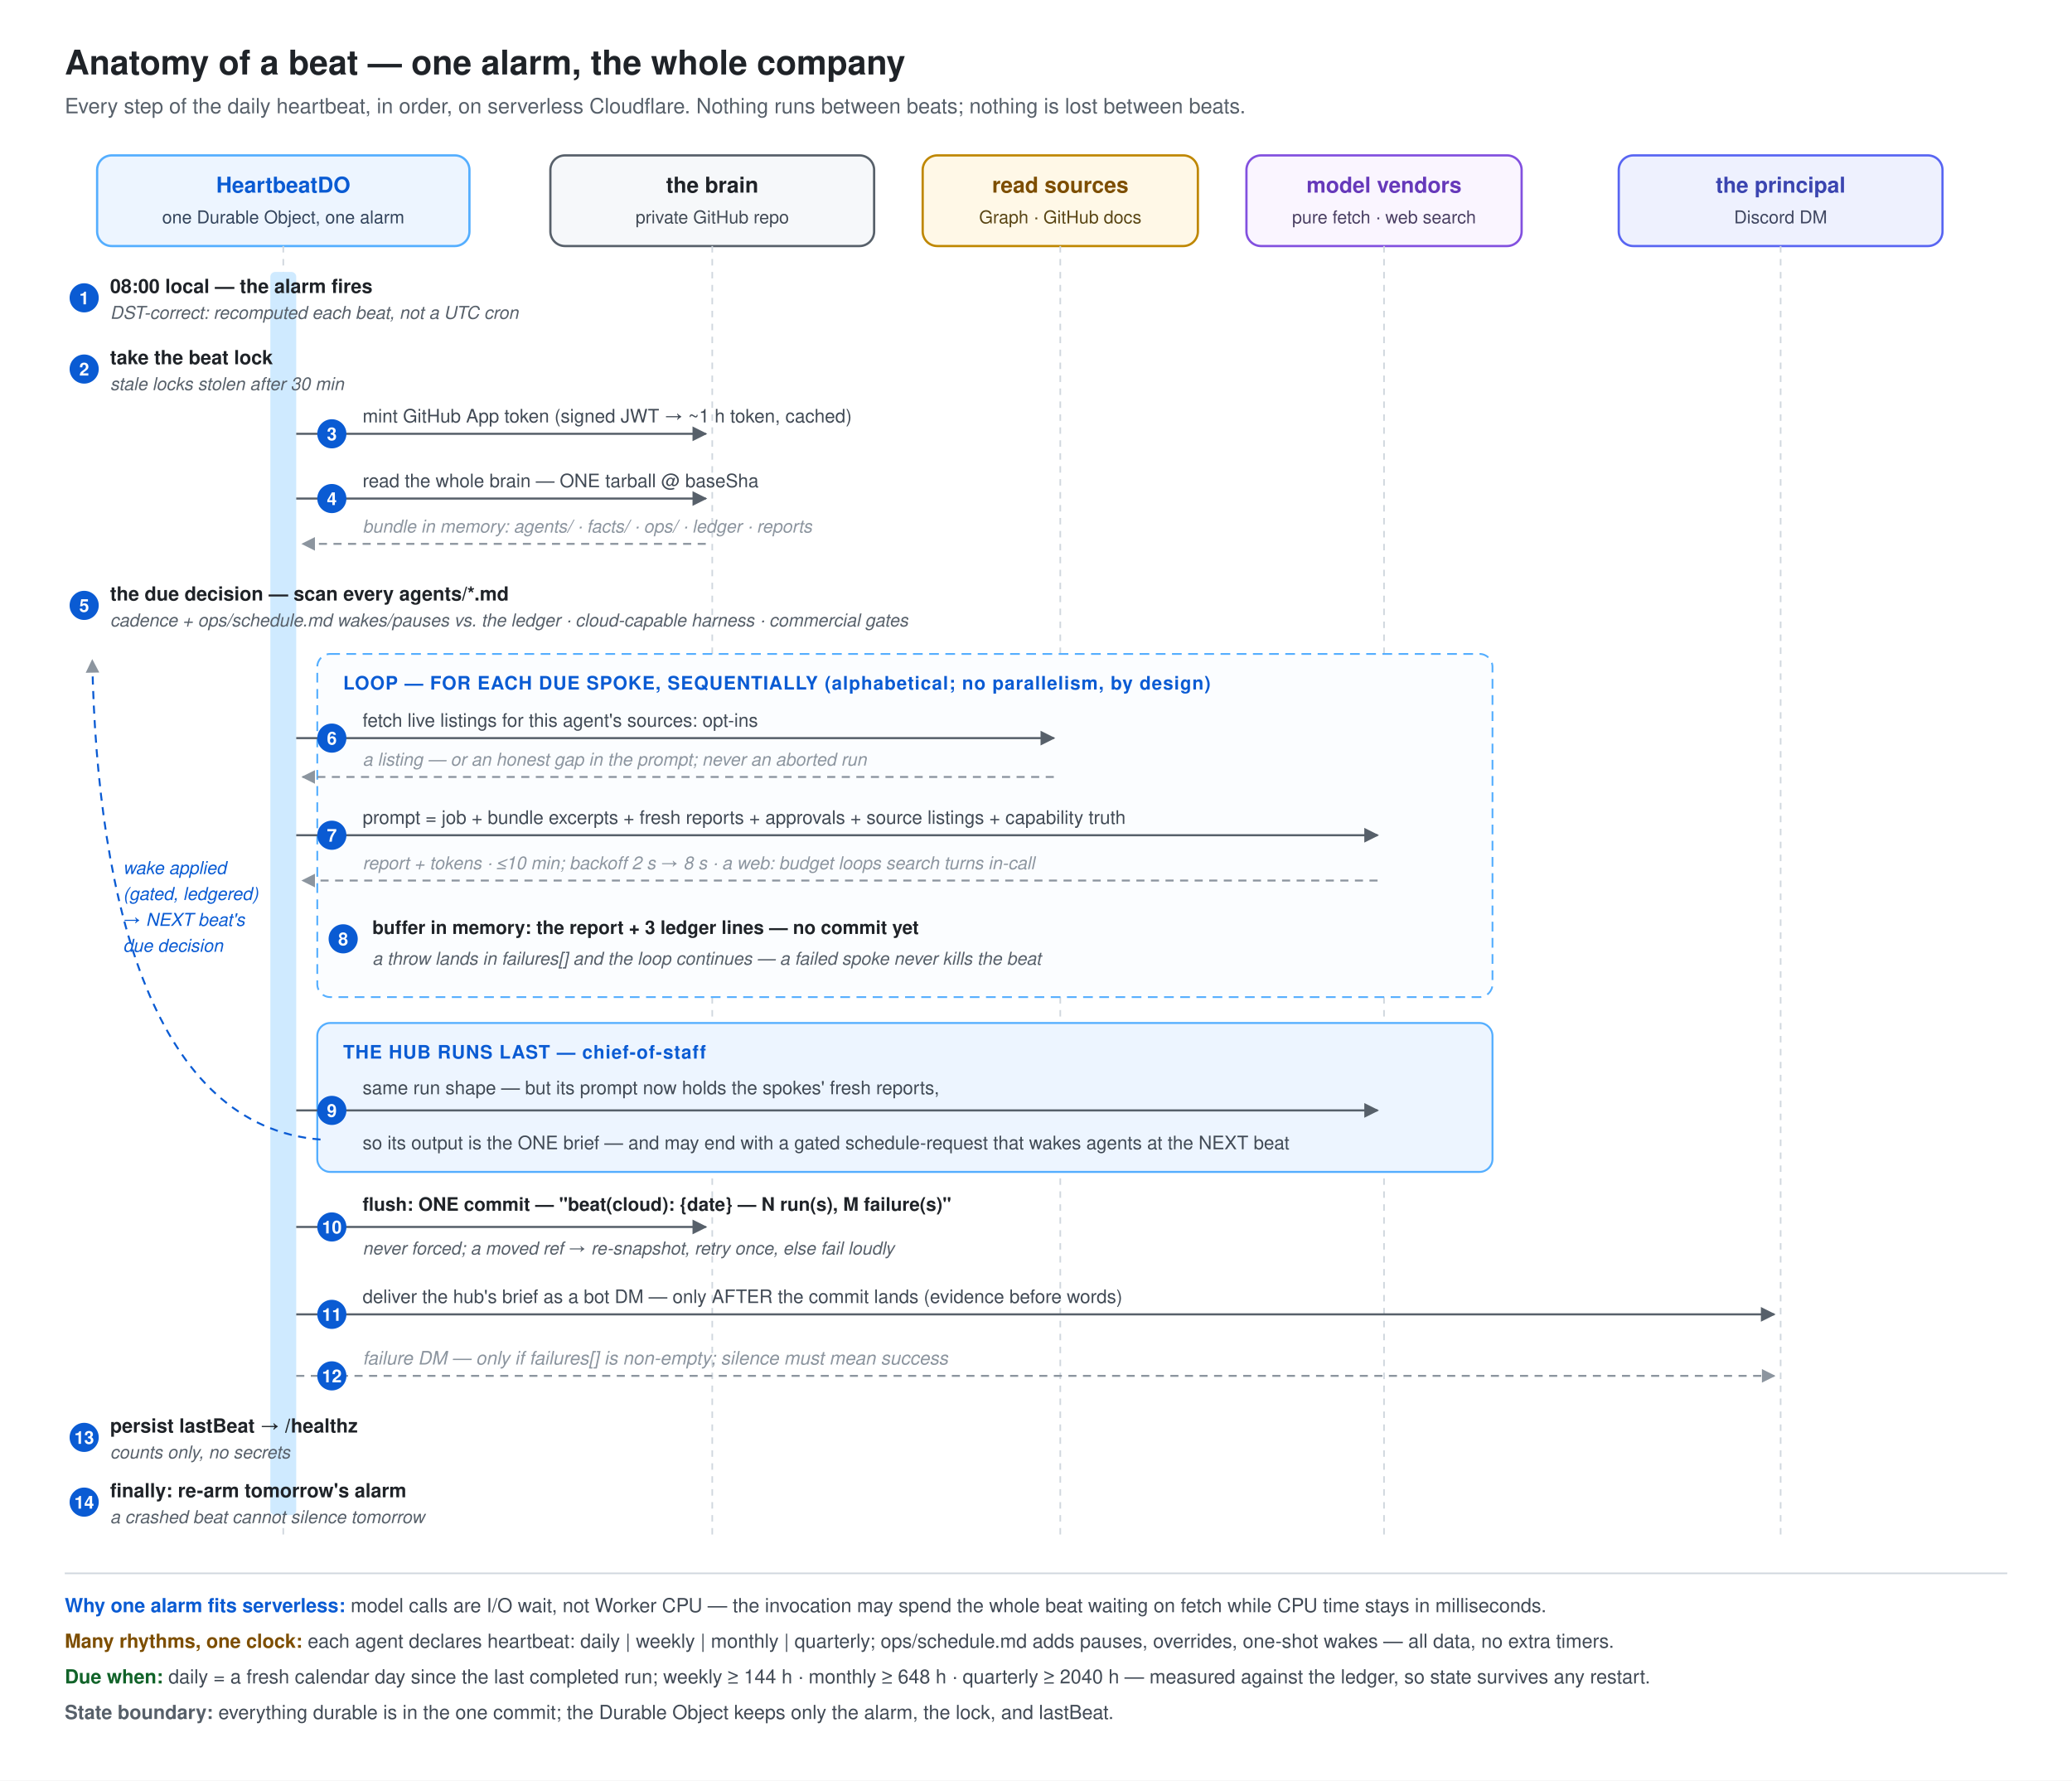
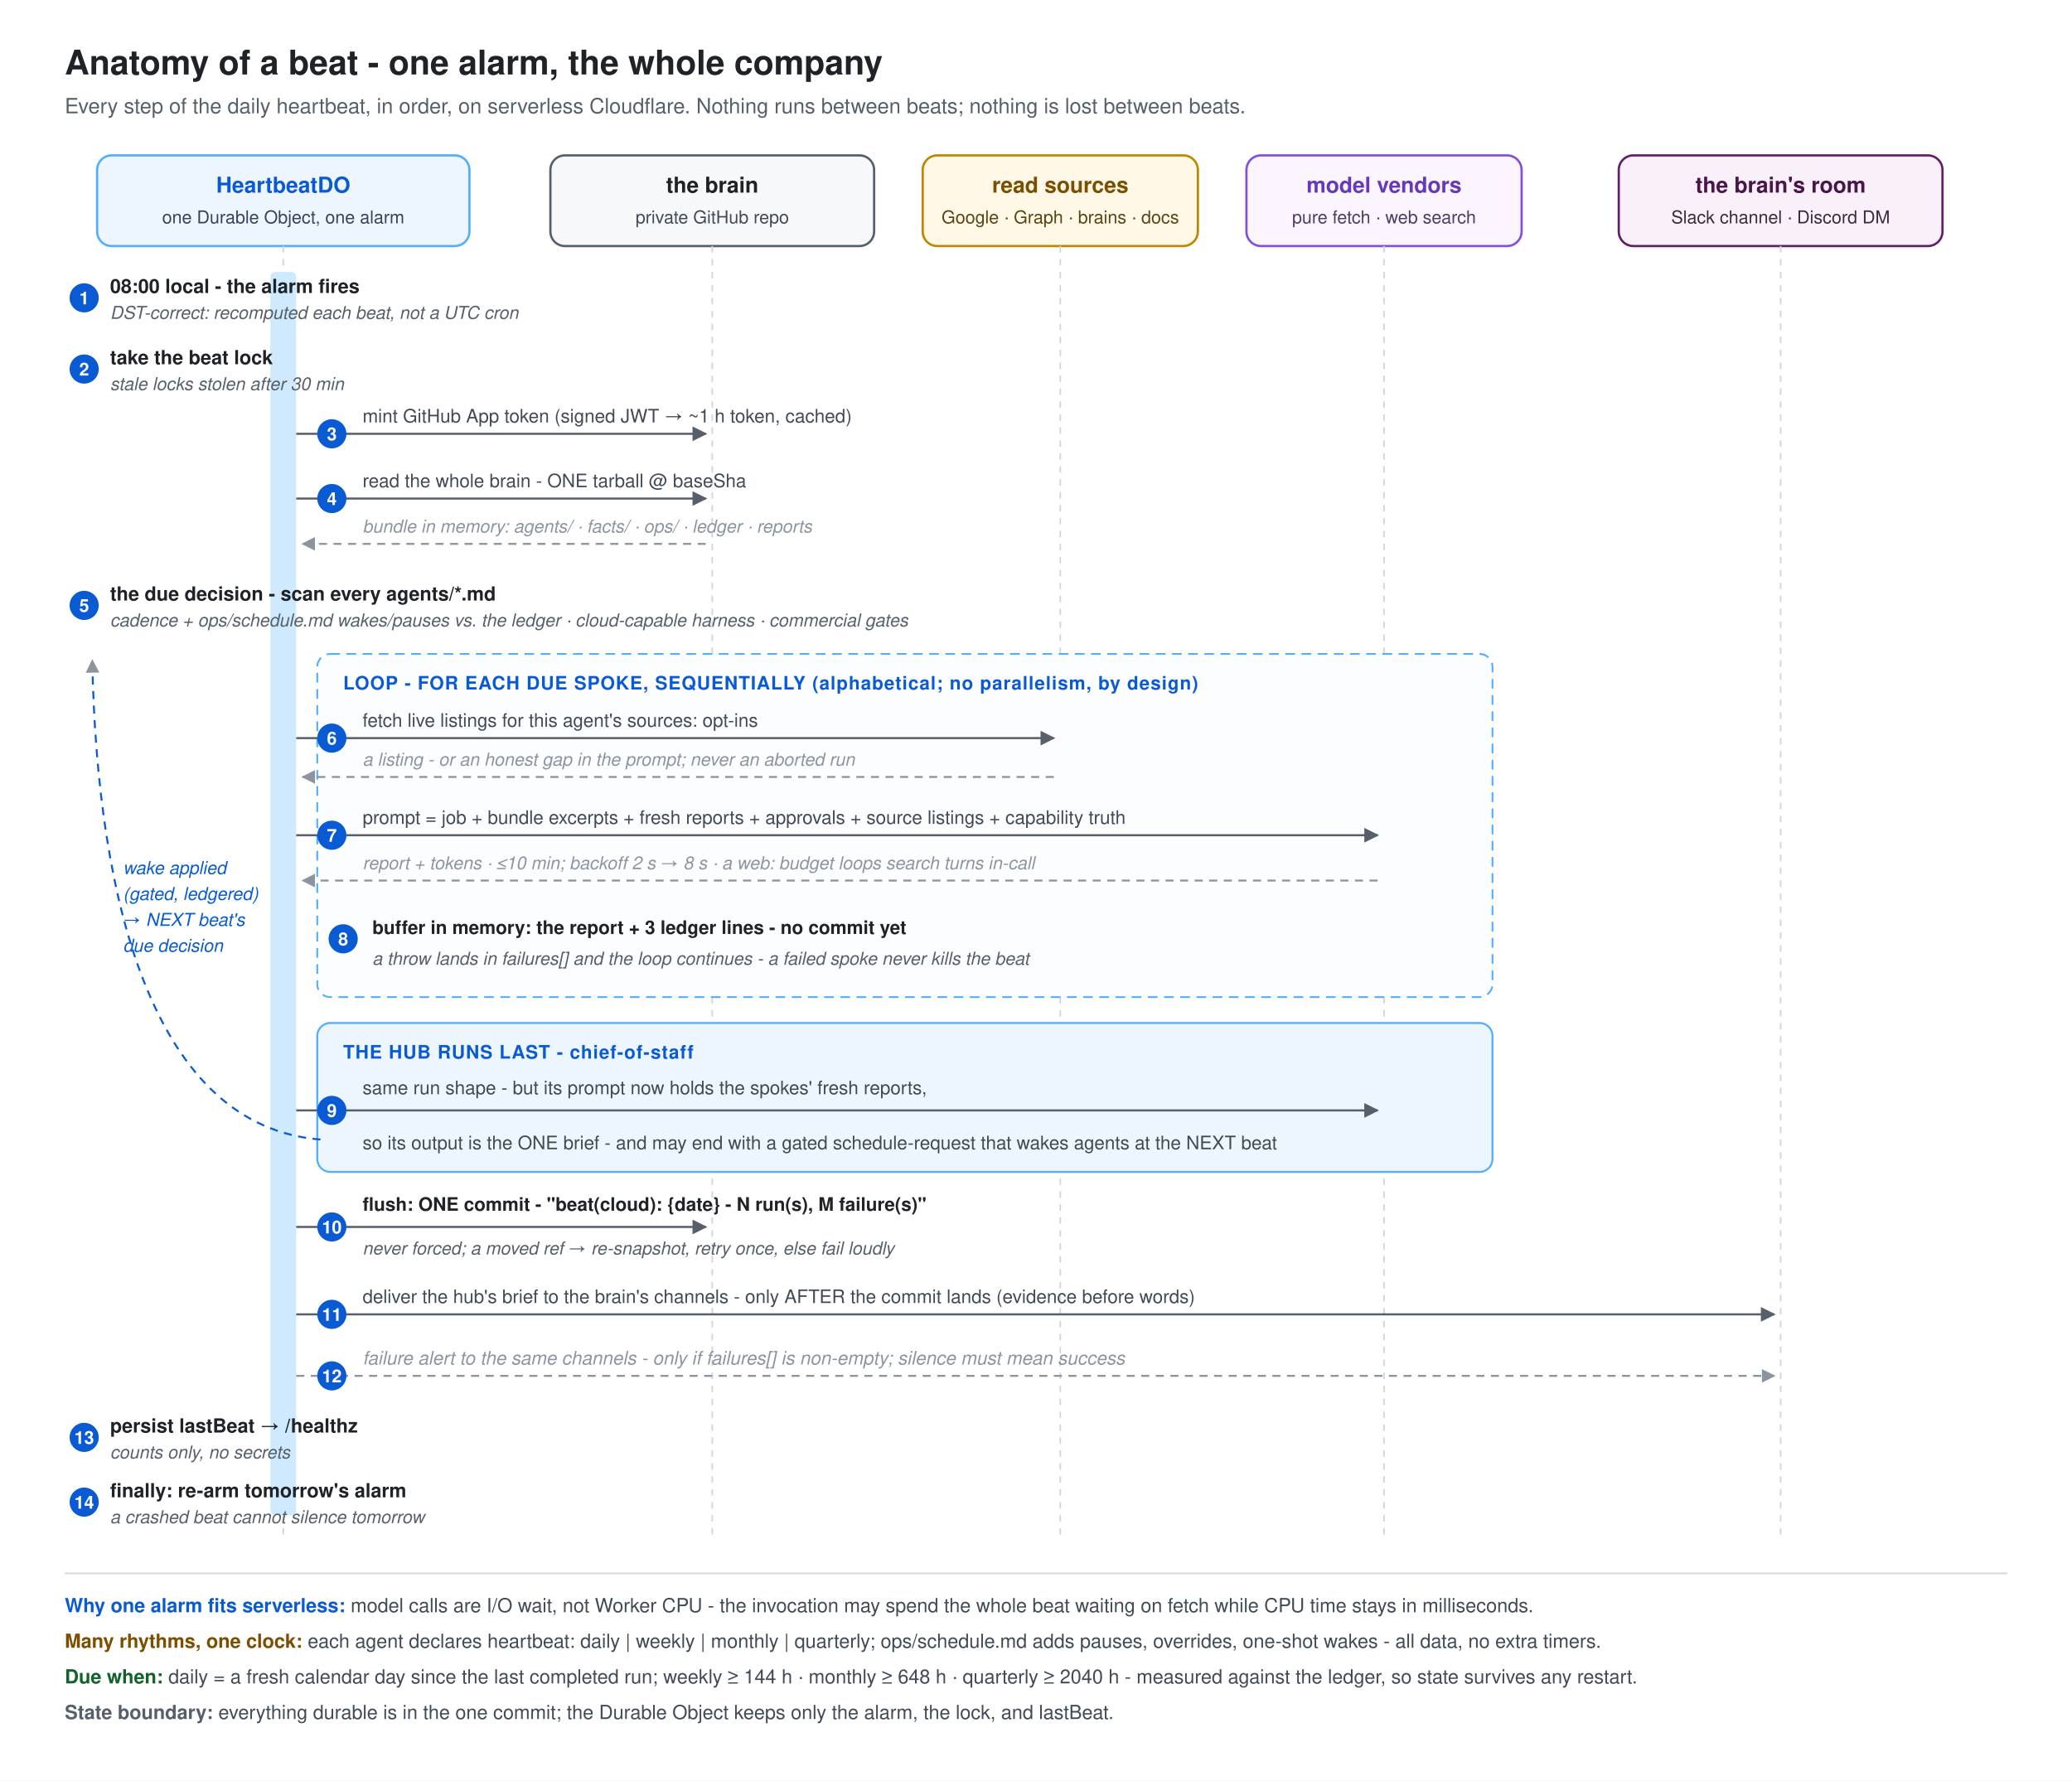
<svg xmlns="http://www.w3.org/2000/svg" viewBox="0 0 1280 1100" font-family="ui-sans-serif, -apple-system, 'Segoe UI', Helvetica, Arial, sans-serif">
  <defs>
    <marker id="hs-ar" viewBox="0 0 10 10" refX="9" refY="5" markerWidth="7" markerHeight="7" orient="auto-start-reverse">
      <path d="M 0 0 L 10 5 L 0 10 z" fill="#57606a" />
    </marker>
    <marker id="hs-ar-d" viewBox="0 0 10 10" refX="9" refY="5" markerWidth="7" markerHeight="7" orient="auto-start-reverse">
      <path d="M 0 0 L 10 5 L 0 10 z" fill="#8c959f" />
    </marker>
  </defs>
  <rect x="0" y="0" width="1280" height="1100" fill="#ffffff" />
-   <text x="40" y="46" font-size="21" font-weight="700" fill="#1f2328">Anatomy of a beat — one alarm, the whole company</text>
+   <text x="40" y="46" font-size="21" font-weight="700" fill="#1f2328">Anatomy of a beat - one alarm, the whole company</text>
  <text x="40" y="70" font-size="13" fill="#57606a">Every step of the daily heartbeat, in order, on serverless Cloudflare. Nothing runs between beats; nothing is lost between beats.</text>
  <rect x="60" y="96" width="230" height="56" rx="9" fill="#edf5ff" stroke="#54aeff" stroke-width="1.4" />
  <text x="175" y="119" font-size="13.5" font-weight="700" fill="#0a5bd3" text-anchor="middle">HeartbeatDO</text>
  <text x="175" y="138" font-size="11" fill="#33445c" text-anchor="middle">one Durable Object, one alarm</text>
  <rect x="340" y="96" width="200" height="56" rx="9" fill="#f6f8fa" stroke="#57606a" stroke-width="1.4" />
  <text x="440" y="119" font-size="13.5" font-weight="700" fill="#1f2328" text-anchor="middle">the brain</text>
  <text x="440" y="138" font-size="11" fill="#414a55" text-anchor="middle">private GitHub repo</text>
  <rect x="570" y="96" width="170" height="56" rx="9" fill="#fff8e7" stroke="#bf8700" stroke-width="1.4" />
  <text x="655" y="119" font-size="13.5" font-weight="700" fill="#7d4e00" text-anchor="middle">read sources</text>
-   <text x="655" y="138" font-size="11" fill="#594514" text-anchor="middle">Graph · GitHub docs</text>
+   <text x="655" y="138" font-size="11" fill="#594514" text-anchor="middle">Google · Graph · brains · docs</text>
  <rect x="770" y="96" width="170" height="56" rx="9" fill="#faf5ff" stroke="#8250df" stroke-width="1.4" />
  <text x="855" y="119" font-size="13.5" font-weight="700" fill="#6639ba" text-anchor="middle">model vendors</text>
  <text x="855" y="138" font-size="11" fill="#4a3f63" text-anchor="middle">pure fetch · web search</text>
-   <rect x="1000" y="96" width="200" height="56" rx="9" fill="#eef1fe" stroke="#5865f2" stroke-width="1.4" />
-   <text x="1100" y="119" font-size="13.5" font-weight="700" fill="#3b45b0" text-anchor="middle">the principal</text>
-   <text x="1100" y="138" font-size="11" fill="#3f4660" text-anchor="middle">Discord DM</text>
+   <rect x="1000" y="96" width="200" height="56" rx="9" fill="#f9f0f9" stroke="#611f69" stroke-width="1.4" />
+   <text x="1100" y="119" font-size="13.5" font-weight="700" fill="#4a154b" text-anchor="middle">the brain's room</text>
+   <text x="1100" y="138" font-size="11" fill="#3d2a3e" text-anchor="middle">Slack channel · Discord DM</text>
  <line x1="175" y1="152" x2="175" y2="948" stroke="#d0d7de" stroke-dasharray="4 4" />
  <line x1="440" y1="152" x2="440" y2="948" stroke="#d0d7de" stroke-dasharray="4 4" />
  <line x1="655" y1="152" x2="655" y2="948" stroke="#d0d7de" stroke-dasharray="4 4" />
  <line x1="855" y1="152" x2="855" y2="948" stroke="#d0d7de" stroke-dasharray="4 4" />
  <line x1="1100" y1="152" x2="1100" y2="948" stroke="#d0d7de" stroke-dasharray="4 4" />
  <rect x="196" y="404" width="726" height="212" rx="8" fill="#fbfdff" stroke="#54aeff" stroke-width="1.1" stroke-dasharray="6 4" />
-   <text x="212" y="426" font-size="11.5" font-weight="700" fill="#0a5bd3" letter-spacing="0.5">LOOP — FOR EACH DUE SPOKE, SEQUENTIALLY (alphabetical; no parallelism, by design)</text>
+   <text x="212" y="426" font-size="11.5" font-weight="700" fill="#0a5bd3" letter-spacing="0.5">LOOP - FOR EACH DUE SPOKE, SEQUENTIALLY (alphabetical; no parallelism, by design)</text>
  <rect x="196" y="632" width="726" height="92" rx="8" fill="#edf5ff" stroke="#54aeff" stroke-width="1.2" />
-   <text x="212" y="654" font-size="11.5" font-weight="700" fill="#0a5bd3" letter-spacing="0.5">THE HUB RUNS LAST — chief-of-staff</text>
+   <text x="212" y="654" font-size="11.5" font-weight="700" fill="#0a5bd3" letter-spacing="0.5">THE HUB RUNS LAST - chief-of-staff</text>
  <rect x="167" y="168" width="16" height="768" rx="3" fill="#cfeaff" />
  <circle cx="52" cy="184" r="9" fill="#0a5bd3" />
  <text x="52" y="188" font-size="11" fill="#ffffff" text-anchor="middle" font-weight="700">1</text>
-   <text x="68" y="181" font-size="12" font-weight="600" fill="#1f2328">08:00 local — the alarm fires</text>
+   <text x="68" y="181" font-size="12" font-weight="600" fill="#1f2328">08:00 local - the alarm fires</text>
  <text x="68" y="197" font-size="11" fill="#57606a" font-style="italic">DST-correct: recomputed each beat, not a UTC cron</text>
  <circle cx="52" cy="228" r="9" fill="#0a5bd3" />
  <text x="52" y="232" font-size="11" fill="#ffffff" text-anchor="middle" font-weight="700">2</text>
  <text x="68" y="225" font-size="12" font-weight="600" fill="#1f2328">take the beat lock</text>
  <text x="68" y="241" font-size="11" fill="#57606a" font-style="italic">stale locks stolen after 30 min</text>
  <path d="M 183 268 L 436 268" stroke="#57606a" stroke-width="1.3" fill="none" marker-end="url(#hs-ar)" />
  <circle cx="205" cy="268" r="9" fill="#0a5bd3" />
  <text x="205" y="272" font-size="11" fill="#ffffff" text-anchor="middle" font-weight="700">3</text>
  <text x="224" y="261" font-size="11.5" fill="#414a55">mint GitHub App token (signed JWT → ~1 h token, cached)</text>
  <path d="M 183 308 L 436 308" stroke="#57606a" stroke-width="1.3" fill="none" marker-end="url(#hs-ar)" />
  <circle cx="205" cy="308" r="9" fill="#0a5bd3" />
  <text x="205" y="312" font-size="11" fill="#ffffff" text-anchor="middle" font-weight="700">4</text>
-   <text x="224" y="301" font-size="11.5" fill="#414a55">read the whole brain — ONE tarball @ baseSha</text>
+   <text x="224" y="301" font-size="11.5" fill="#414a55">read the whole brain - ONE tarball @ baseSha</text>
  <path d="M 436 336 L 187 336" stroke="#8c959f" stroke-width="1.2" fill="none" stroke-dasharray="5 4" marker-end="url(#hs-ar-d)" />
  <text x="224" y="329" font-size="11" fill="#8c959f" font-style="italic">bundle in memory: agents/ · facts/ · ops/ · ledger · reports</text>
  <circle cx="52" cy="374" r="9" fill="#0a5bd3" />
  <text x="52" y="378" font-size="11" fill="#ffffff" text-anchor="middle" font-weight="700">5</text>
-   <text x="68" y="371" font-size="12" font-weight="600" fill="#1f2328">the due decision — scan every agents/*.md</text>
+   <text x="68" y="371" font-size="12" font-weight="600" fill="#1f2328">the due decision - scan every agents/*.md</text>
  <text x="68" y="387" font-size="11" fill="#57606a" font-style="italic">cadence + ops/schedule.md wakes/pauses vs. the ledger · cloud-capable harness · commercial gates</text>
  <path d="M 183 456 L 651 456" stroke="#57606a" stroke-width="1.3" fill="none" marker-end="url(#hs-ar)" />
  <circle cx="205" cy="456" r="9" fill="#0a5bd3" />
  <text x="205" y="460" font-size="11" fill="#ffffff" text-anchor="middle" font-weight="700">6</text>
  <text x="224" y="449" font-size="11.5" fill="#414a55">fetch live listings for this agent's sources: opt-ins</text>
  <path d="M 651 480 L 187 480" stroke="#8c959f" stroke-width="1.2" fill="none" stroke-dasharray="5 4" marker-end="url(#hs-ar-d)" />
-   <text x="224" y="473" font-size="11" fill="#8c959f" font-style="italic">a listing — or an honest gap in the prompt; never an aborted run</text>
+   <text x="224" y="473" font-size="11" fill="#8c959f" font-style="italic">a listing - or an honest gap in the prompt; never an aborted run</text>
  <path d="M 183 516 L 851 516" stroke="#57606a" stroke-width="1.3" fill="none" marker-end="url(#hs-ar)" />
  <circle cx="205" cy="516" r="9" fill="#0a5bd3" />
  <text x="205" y="520" font-size="11" fill="#ffffff" text-anchor="middle" font-weight="700">7</text>
  <text x="224" y="509" font-size="11.5" fill="#414a55">prompt = job + bundle excerpts + fresh reports + approvals + source listings + capability truth</text>
  <path d="M 851 544 L 187 544" stroke="#8c959f" stroke-width="1.2" fill="none" stroke-dasharray="5 4" marker-end="url(#hs-ar-d)" />
  <text x="224" y="537" font-size="11" fill="#8c959f" font-style="italic">report + tokens · ≤10 min; backoff 2 s → 8 s · a web: budget loops search turns in-call</text>
  <circle cx="212" cy="580" r="9" fill="#0a5bd3" />
  <text x="212" y="584" font-size="11" fill="#ffffff" text-anchor="middle" font-weight="700">8</text>
-   <text x="230" y="577" font-size="11.5" font-weight="600" fill="#1f2328">buffer in memory: the report + 3 ledger lines — no commit yet</text>
-   <text x="230" y="596" font-size="11" fill="#57606a" font-style="italic">a throw lands in failures[] and the loop continues — a failed spoke never kills the beat</text>
+   <text x="230" y="577" font-size="11.5" font-weight="600" fill="#1f2328">buffer in memory: the report + 3 ledger lines - no commit yet</text>
+   <text x="230" y="596" font-size="11" fill="#57606a" font-style="italic">a throw lands in failures[] and the loop continues - a failed spoke never kills the beat</text>
  <path d="M 183 686 L 851 686" stroke="#57606a" stroke-width="1.3" fill="none" marker-end="url(#hs-ar)" />
  <circle cx="205" cy="686" r="9" fill="#0a5bd3" />
  <text x="205" y="690" font-size="11" fill="#ffffff" text-anchor="middle" font-weight="700">9</text>
-   <text x="224" y="676" font-size="11.5" fill="#414a55">same run shape — but its prompt now holds the spokes' fresh reports,</text>
-   <text x="224" y="710" font-size="11.5" fill="#414a55">so its output is the ONE brief — and may end with a gated schedule-request that wakes agents at the NEXT beat</text>
+   <text x="224" y="676" font-size="11.5" fill="#414a55">same run shape - but its prompt now holds the spokes' fresh reports,</text>
+   <text x="224" y="710" font-size="11.5" fill="#414a55">so its output is the ONE brief - and may end with a gated schedule-request that wakes agents at the NEXT beat</text>
  <path d="M 183 758 L 436 758" stroke="#57606a" stroke-width="1.3" fill="none" marker-end="url(#hs-ar)" />
  <circle cx="205" cy="758" r="9" fill="#0a5bd3" />
  <text x="205" y="762" font-size="11" fill="#ffffff" text-anchor="middle" font-weight="700">10</text>
-   <text x="224" y="748" font-size="11.5" font-weight="600" fill="#1f2328">flush: ONE commit — "beat(cloud): {date} — N run(s), M failure(s)"</text>
+   <text x="224" y="748" font-size="11.5" font-weight="600" fill="#1f2328">flush: ONE commit - "beat(cloud): {date} - N run(s), M failure(s)"</text>
  <text x="224" y="775" font-size="11" fill="#57606a" font-style="italic">never forced; a moved ref → re-snapshot, retry once, else fail loudly</text>
  <path d="M 183 812 L 1096 812" stroke="#57606a" stroke-width="1.3" fill="none" marker-end="url(#hs-ar)" />
  <circle cx="205" cy="812" r="9" fill="#0a5bd3" />
  <text x="205" y="816" font-size="11" fill="#ffffff" text-anchor="middle" font-weight="700">11</text>
-   <text x="224" y="805" font-size="11.5" fill="#414a55">deliver the hub's brief as a bot DM — only AFTER the commit lands (evidence before words)</text>
+   <text x="224" y="805" font-size="11.5" fill="#414a55">deliver the hub's brief to the brain's channels - only AFTER the commit lands (evidence before words)</text>
  <path d="M 183 850 L 1096 850" stroke="#8c959f" stroke-width="1.2" fill="none" stroke-dasharray="5 4" marker-end="url(#hs-ar-d)" />
  <circle cx="205" cy="850" r="9" fill="#0a5bd3" />
  <text x="205" y="854" font-size="11" fill="#ffffff" text-anchor="middle" font-weight="700">12</text>
-   <text x="224" y="843" font-size="11.5" fill="#8c959f" font-style="italic">failure DM — only if failures[] is non-empty; silence must mean success</text>
+   <text x="224" y="843" font-size="11.5" fill="#8c959f" font-style="italic">failure alert to the same channels - only if failures[] is non-empty; silence must mean success</text>
  <path d="M 198 704 C 96 696, 60 560, 57 408" stroke="#0a5bd3" stroke-width="1.2" fill="none" stroke-dasharray="5 4" marker-end="url(#hs-ar-d)" />
  <text x="76" y="540" font-size="11" fill="#0a5bd3" font-style="italic">wake applied</text>
  <text x="76" y="556" font-size="11" fill="#0a5bd3" font-style="italic">(gated, ledgered)</text>
  <text x="76" y="572" font-size="11" fill="#0a5bd3" font-style="italic">→ NEXT beat's</text>
  <text x="76" y="588" font-size="11" fill="#0a5bd3" font-style="italic">due decision</text>
  <circle cx="52" cy="888" r="9" fill="#0a5bd3" />
  <text x="52" y="892" font-size="11" fill="#ffffff" text-anchor="middle" font-weight="700">13</text>
  <text x="68" y="885" font-size="12" font-weight="600" fill="#1f2328">persist lastBeat → /healthz</text>
  <text x="68" y="901" font-size="11" fill="#57606a" font-style="italic">counts only, no secrets</text>
  <circle cx="52" cy="928" r="9" fill="#0a5bd3" />
  <text x="52" y="932" font-size="11" fill="#ffffff" text-anchor="middle" font-weight="700">14</text>
  <text x="68" y="925" font-size="12" font-weight="600" fill="#1f2328">finally: re-arm tomorrow's alarm</text>
  <text x="68" y="941" font-size="11" fill="#57606a" font-style="italic">a crashed beat cannot silence tomorrow</text>
  <line x1="40" y1="972" x2="1240" y2="972" stroke="#d0d7de" />
  <text x="40" y="996" font-size="12" fill="#414a55">
-     <tspan font-weight="700" fill="#0a5bd3">Why one alarm fits serverless:</tspan> model calls are I/O wait, not Worker CPU — the invocation may spend the whole beat waiting on fetch while CPU time stays in milliseconds.</text>
+     <tspan font-weight="700" fill="#0a5bd3">Why one alarm fits serverless:</tspan> model calls are I/O wait, not Worker CPU - the invocation may spend the whole beat waiting on fetch while CPU time stays in milliseconds.</text>
  <text x="40" y="1018" font-size="12" fill="#414a55">
-     <tspan font-weight="700" fill="#7d4e00">Many rhythms, one clock:</tspan> each agent declares heartbeat: daily | weekly | monthly | quarterly; ops/schedule.md adds pauses, overrides, one-shot wakes — all data, no extra timers.</text>
+     <tspan font-weight="700" fill="#7d4e00">Many rhythms, one clock:</tspan> each agent declares heartbeat: daily | weekly | monthly | quarterly; ops/schedule.md adds pauses, overrides, one-shot wakes - all data, no extra timers.</text>
  <text x="40" y="1040" font-size="12" fill="#414a55">
-     <tspan font-weight="700" fill="#116329">Due when:</tspan> daily = a fresh calendar day since the last completed run; weekly ≥ 144 h · monthly ≥ 648 h · quarterly ≥ 2040 h — measured against the ledger, so state survives any restart.</text>
+     <tspan font-weight="700" fill="#116329">Due when:</tspan> daily = a fresh calendar day since the last completed run; weekly ≥ 144 h · monthly ≥ 648 h · quarterly ≥ 2040 h - measured against the ledger, so state survives any restart.</text>
  <text x="40" y="1062" font-size="12" fill="#414a55">
    <tspan font-weight="700" fill="#57606a">State boundary:</tspan> everything durable is in the one commit; the Durable Object keeps only the alarm, the lock, and lastBeat.</text>
</svg>
